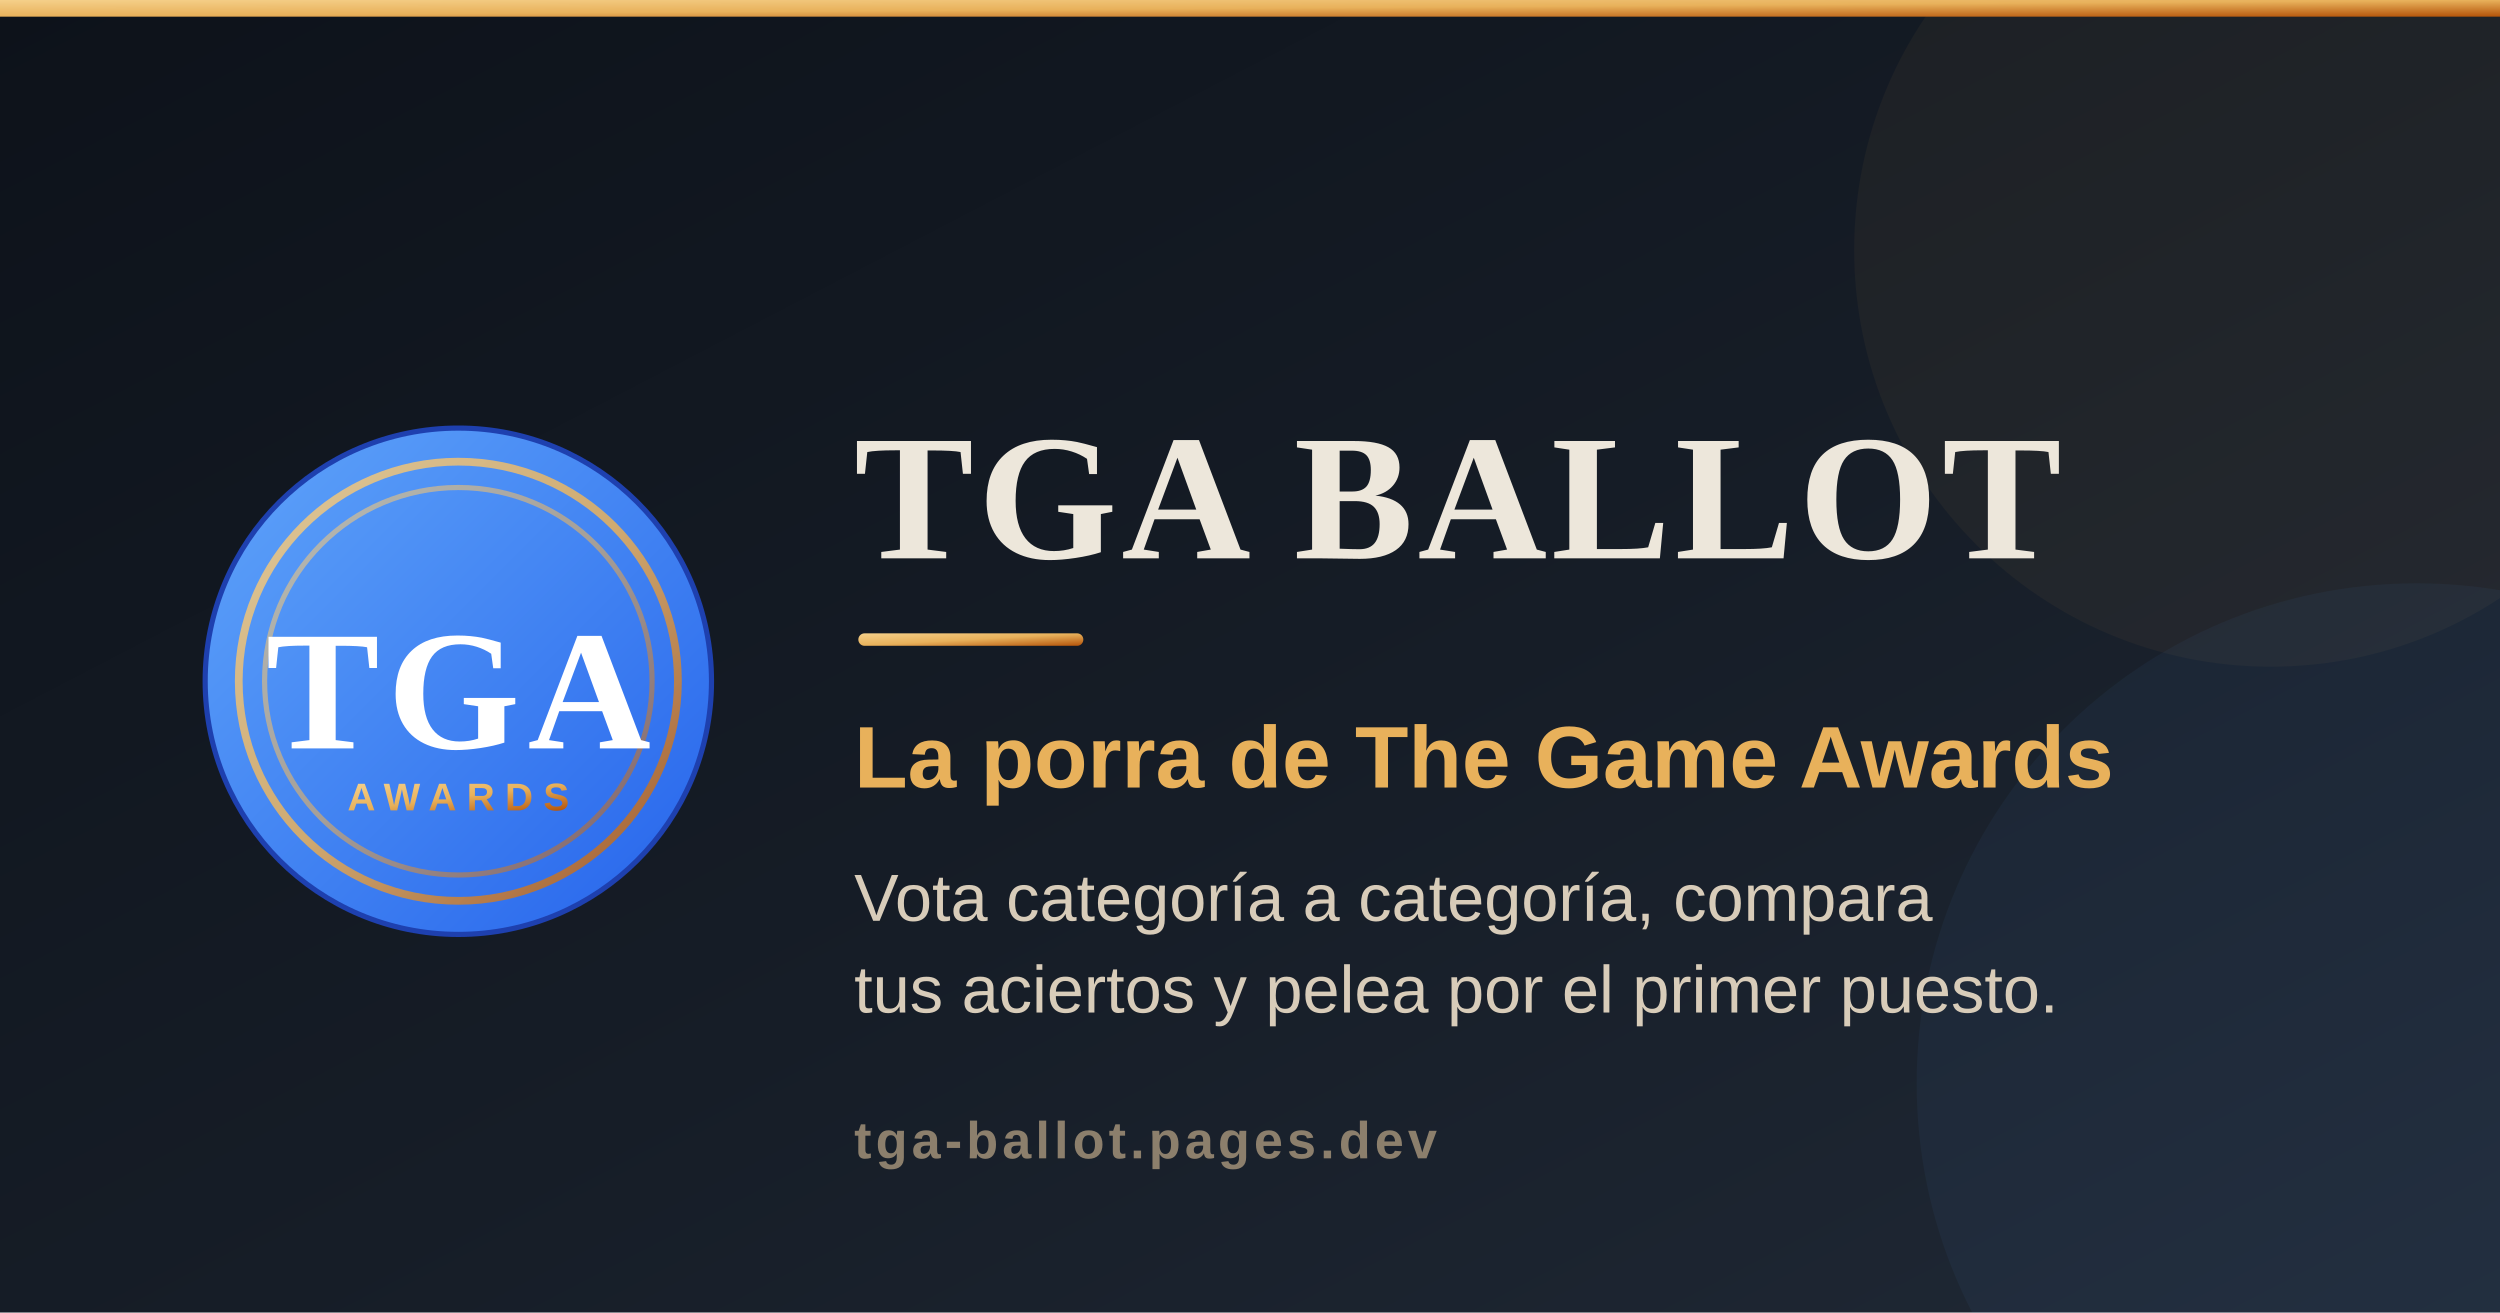
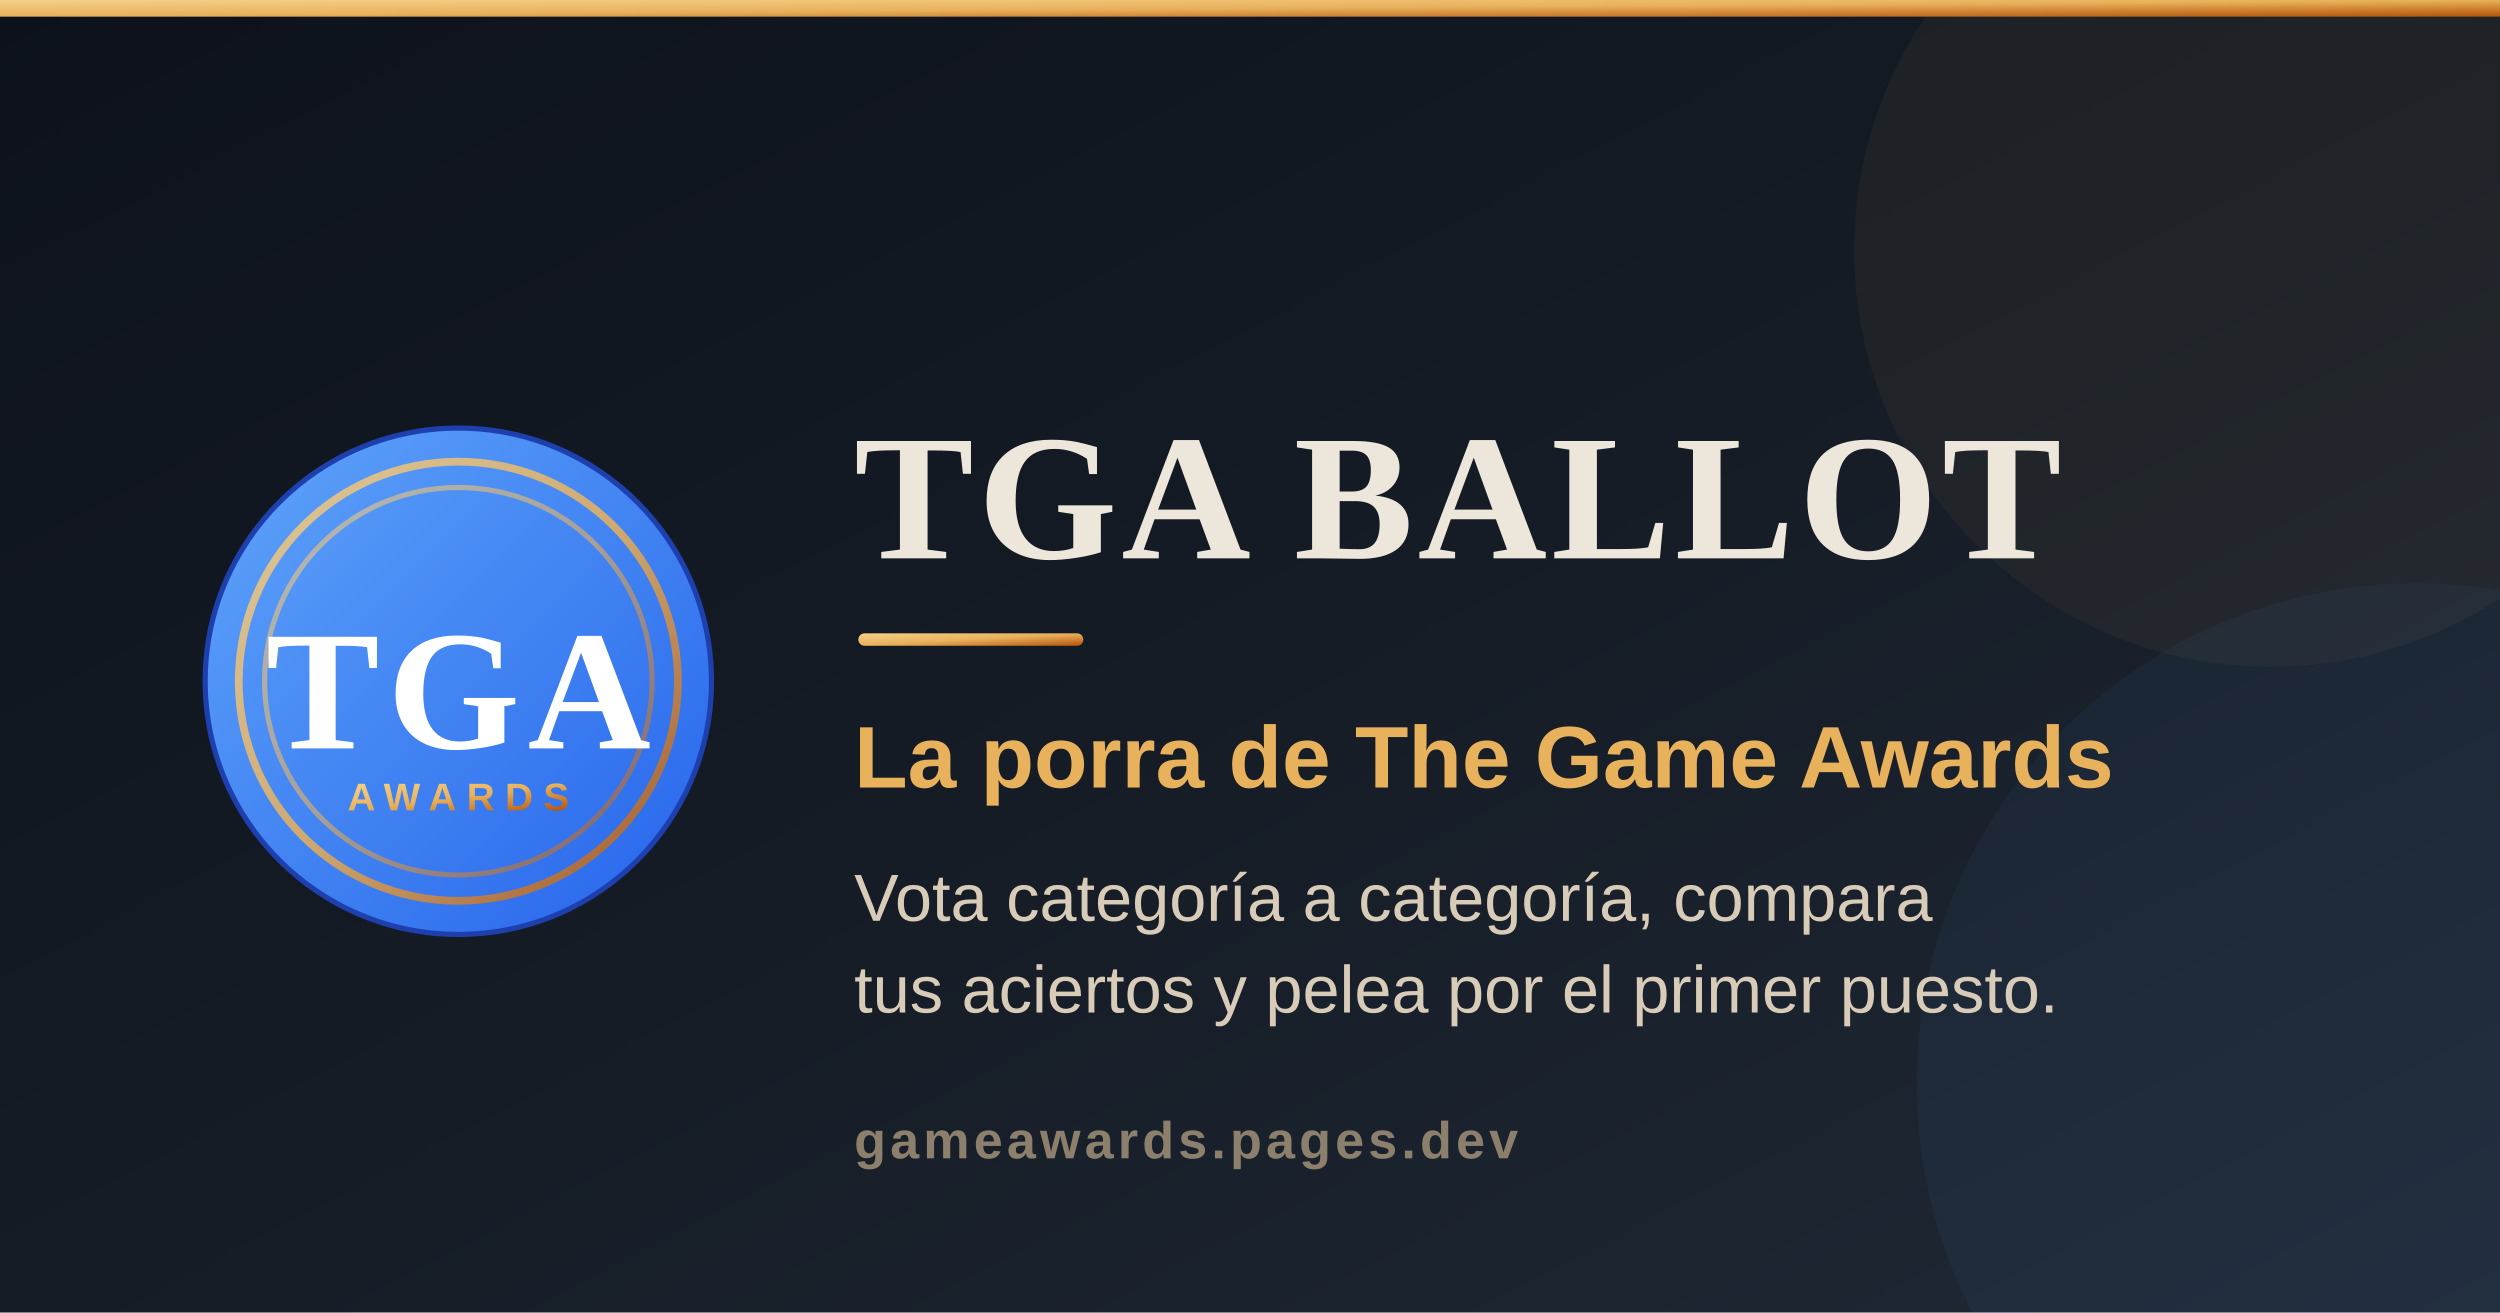
<svg xmlns="http://www.w3.org/2000/svg" width="1200" height="630" viewBox="0 0 1200 630" role="img" aria-labelledby="cardTitle cardDesc">
  <defs>
    <linearGradient id="bg" x1="0" y1="0" x2="1" y2="1">
      <stop offset="0%" stop-color="#0d121a" />
      <stop offset="55%" stop-color="#161d27" />
      <stop offset="100%" stop-color="#202936" />
    </linearGradient>
    <linearGradient id="gold" x1="0" y1="0" x2="1" y2="1">
      <stop offset="0%" stop-color="#f5d08a" />
      <stop offset="50%" stop-color="#e8b15b" />
      <stop offset="100%" stop-color="#b45309" />
    </linearGradient>
    <linearGradient id="blue" x1="0" y1="0" x2="1" y2="1">
      <stop offset="0%" stop-color="#60a5fa" />
      <stop offset="100%" stop-color="#2563eb" />
    </linearGradient>
  </defs>
  <rect width="1200" height="630" fill="url(#bg)" />
  <circle cx="1090" cy="120" r="200" fill="#e8b15b" fill-opacity="0.05" />
  <circle cx="1160" cy="520" r="240" fill="#60a5fa" fill-opacity="0.05" />
  <rect x="0" y="0" width="1200" height="8" fill="url(#gold)" />
  <g transform="translate(96 203) scale(1.24)">
    <circle cx="100" cy="100" r="98" fill="url(#blue)" stroke="#1e40af" stroke-width="2" />
    <circle cx="100" cy="100" r="85" fill="none" stroke="url(#gold)" stroke-width="3" opacity="0.85" />
    <circle cx="100" cy="100" r="75" fill="none" stroke="url(#gold)" stroke-width="2" opacity="0.6" />
    <line x1="100" y1="20" x2="100" y2="35" stroke="url(#gold)" stroke-width="3" stroke-linecap="round" />
    <line x1="180" y1="100" x2="165" y2="100" stroke="url(#gold)" stroke-width="3" stroke-linecap="round" />
    <line x1="100" y1="180" x2="100" y2="165" stroke="url(#gold)" stroke-width="3" stroke-linecap="round" />
    <line x1="20" y1="100" x2="35" y2="100" stroke="url(#gold)" stroke-width="3" stroke-linecap="round" />
    <text x="100" y="126" font-family="Cinzel, Georgia, 'Times New Roman', serif" font-size="66" font-weight="700" text-anchor="middle" fill="#ffffff" letter-spacing="3">TGA</text>
    <text x="100" y="150" font-family="'Source Sans 3', 'Segoe UI', Arial, sans-serif" font-size="15" font-weight="600" text-anchor="middle" fill="url(#gold)" letter-spacing="4">AWARDS</text>
  </g>
  <text x="410" y="268" font-family="Cinzel, Georgia, 'Times New Roman', serif" font-size="86" font-weight="900" fill="#ede7db" letter-spacing="2">TGA BALLOT</text>
  <rect x="412" y="304" width="108" height="6" rx="3" fill="url(#gold)" />
  <text x="410" y="378" font-family="'Source Sans 3', 'Segoe UI', Arial, sans-serif" font-size="42" font-weight="600" fill="#e8b15b">La porra de The Game Awards</text>
  <text x="410" y="442" font-family="'Source Sans 3', 'Segoe UI', Arial, sans-serif" font-size="32" font-weight="400" fill="#d8ccb9">Vota categoría a categoría, compara</text>
  <text x="410" y="486" font-family="'Source Sans 3', 'Segoe UI', Arial, sans-serif" font-size="32" font-weight="400" fill="#d8ccb9">tus aciertos y pelea por el primer puesto.</text>
-   <text x="410" y="556" font-family="'Source Sans 3', 'Segoe UI', Arial, sans-serif" font-size="25" font-weight="600" fill="#8c7f6c" letter-spacing="2">tga-ballot.pages.dev</text>
+   <text x="410" y="556" font-family="'Source Sans 3', 'Segoe UI', Arial, sans-serif" font-size="25" font-weight="600" fill="#8c7f6c" letter-spacing="2">gameawards.pages.dev</text>
</svg>
